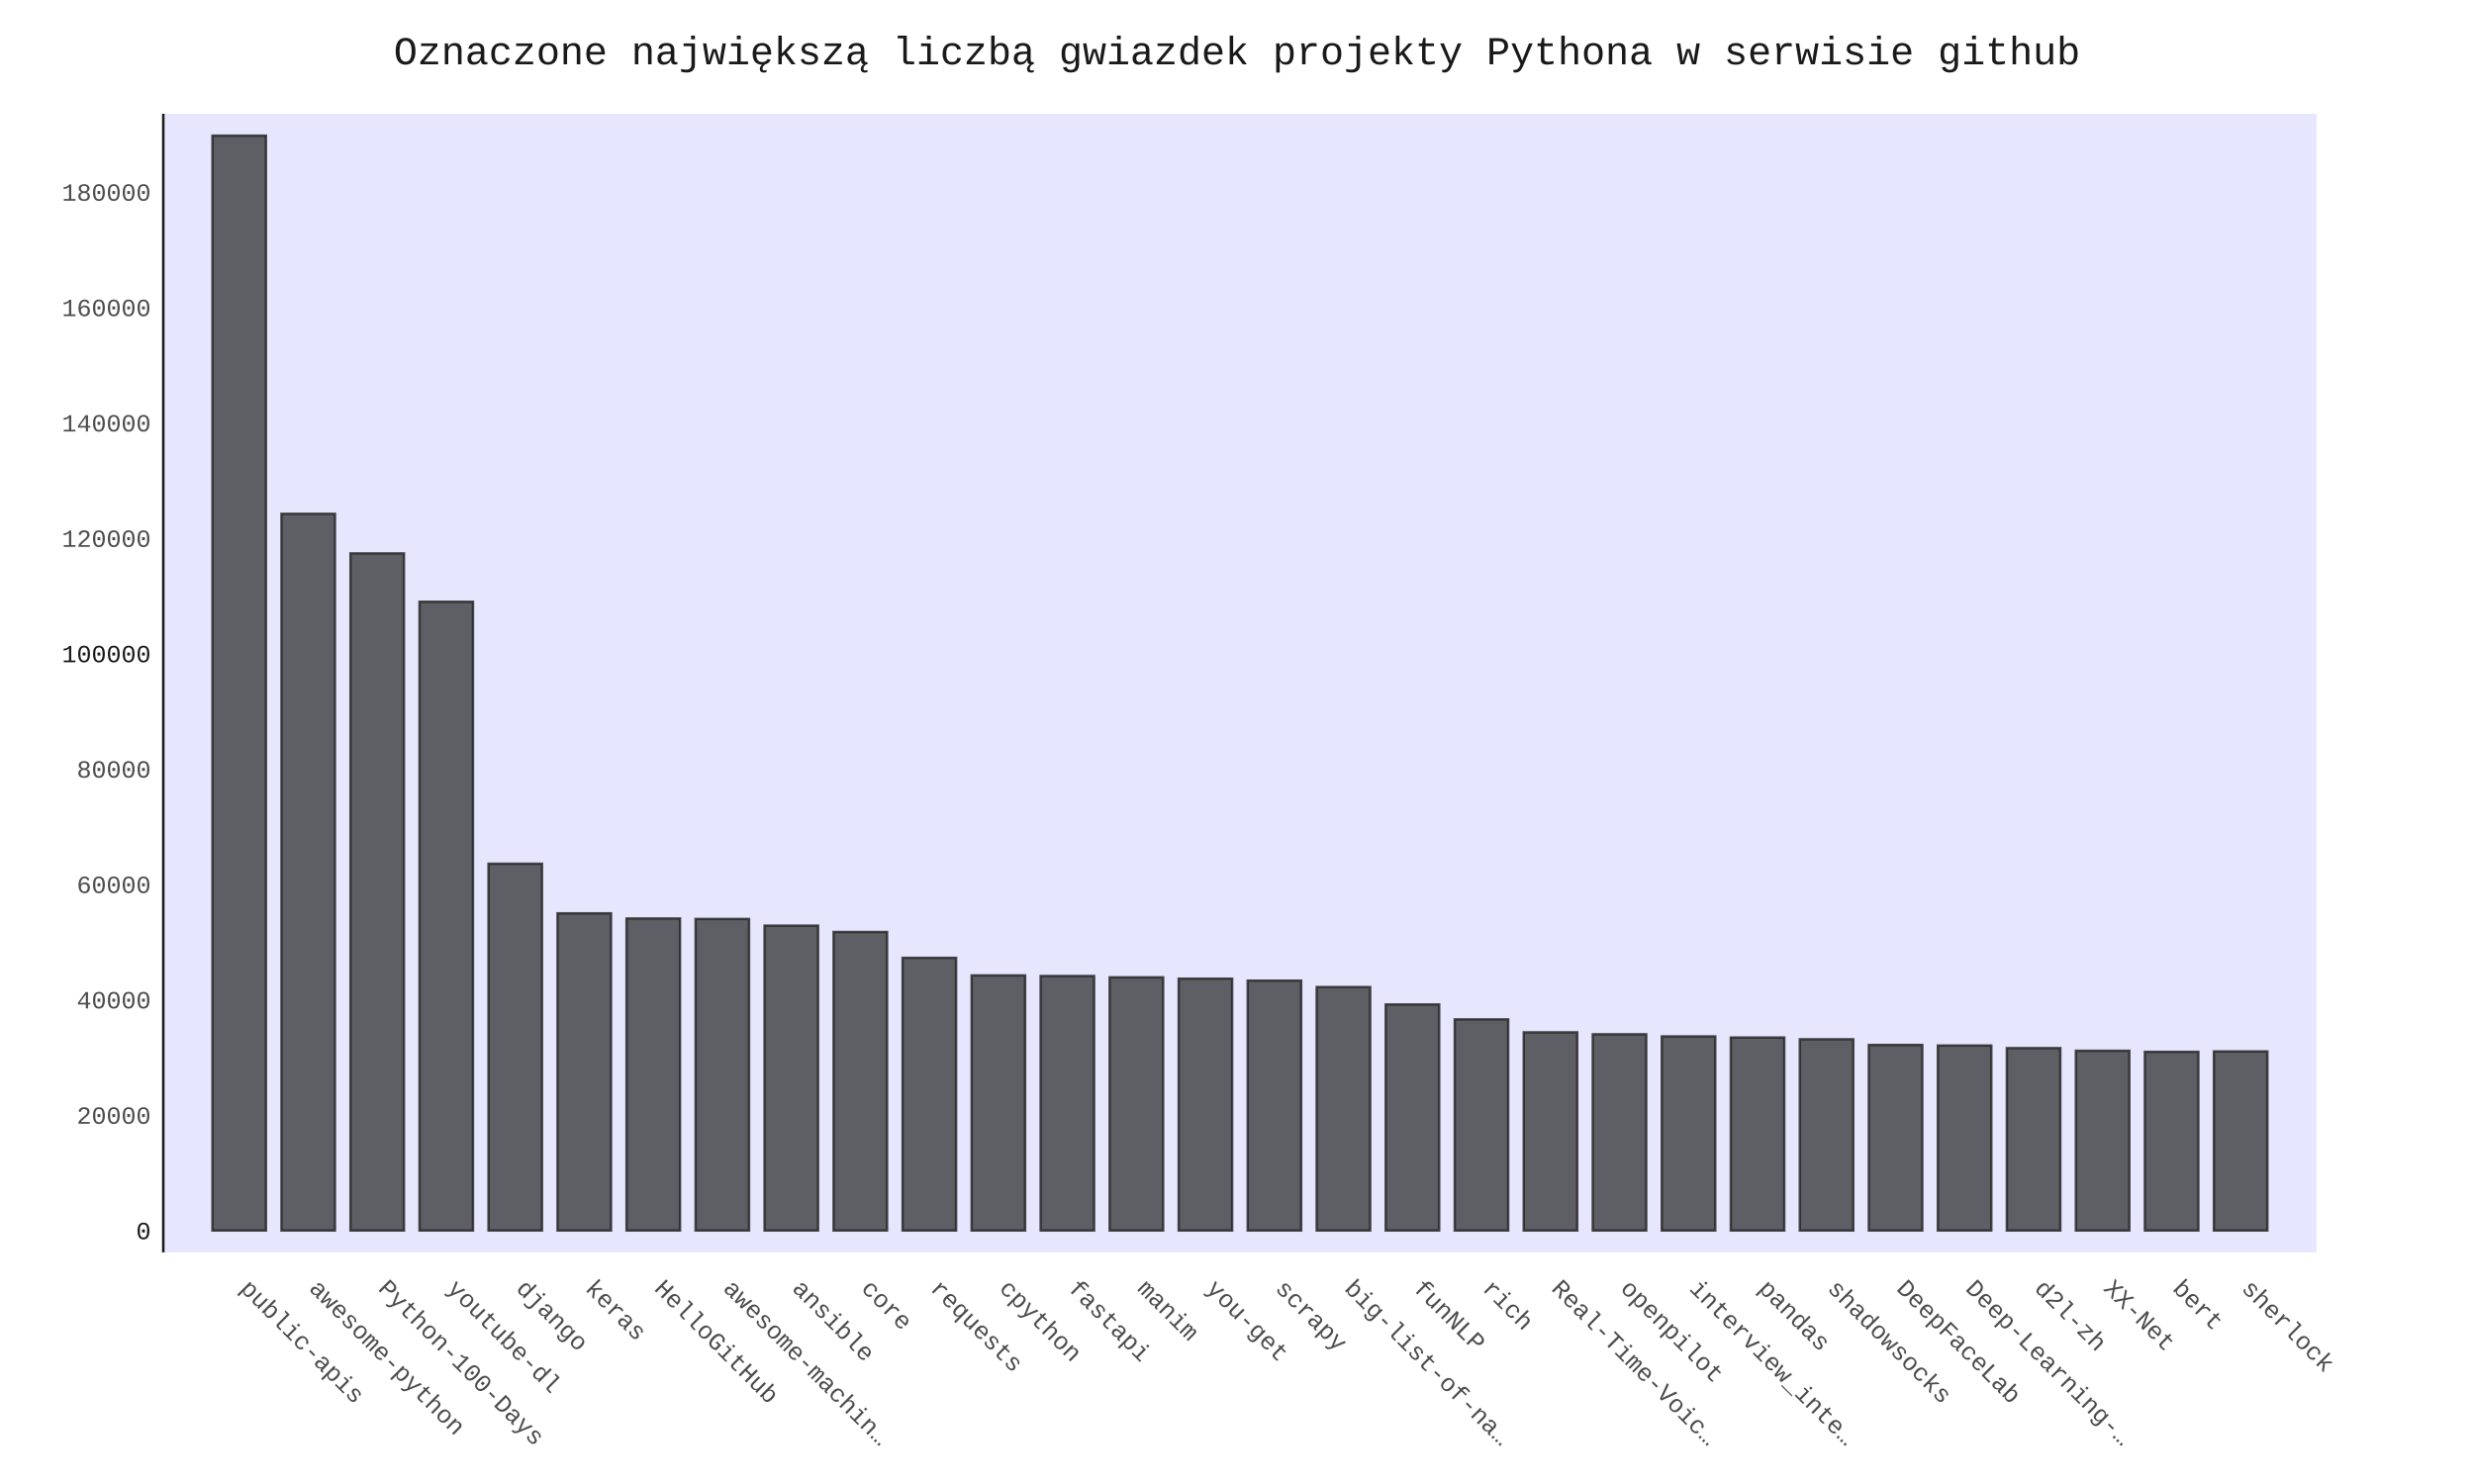
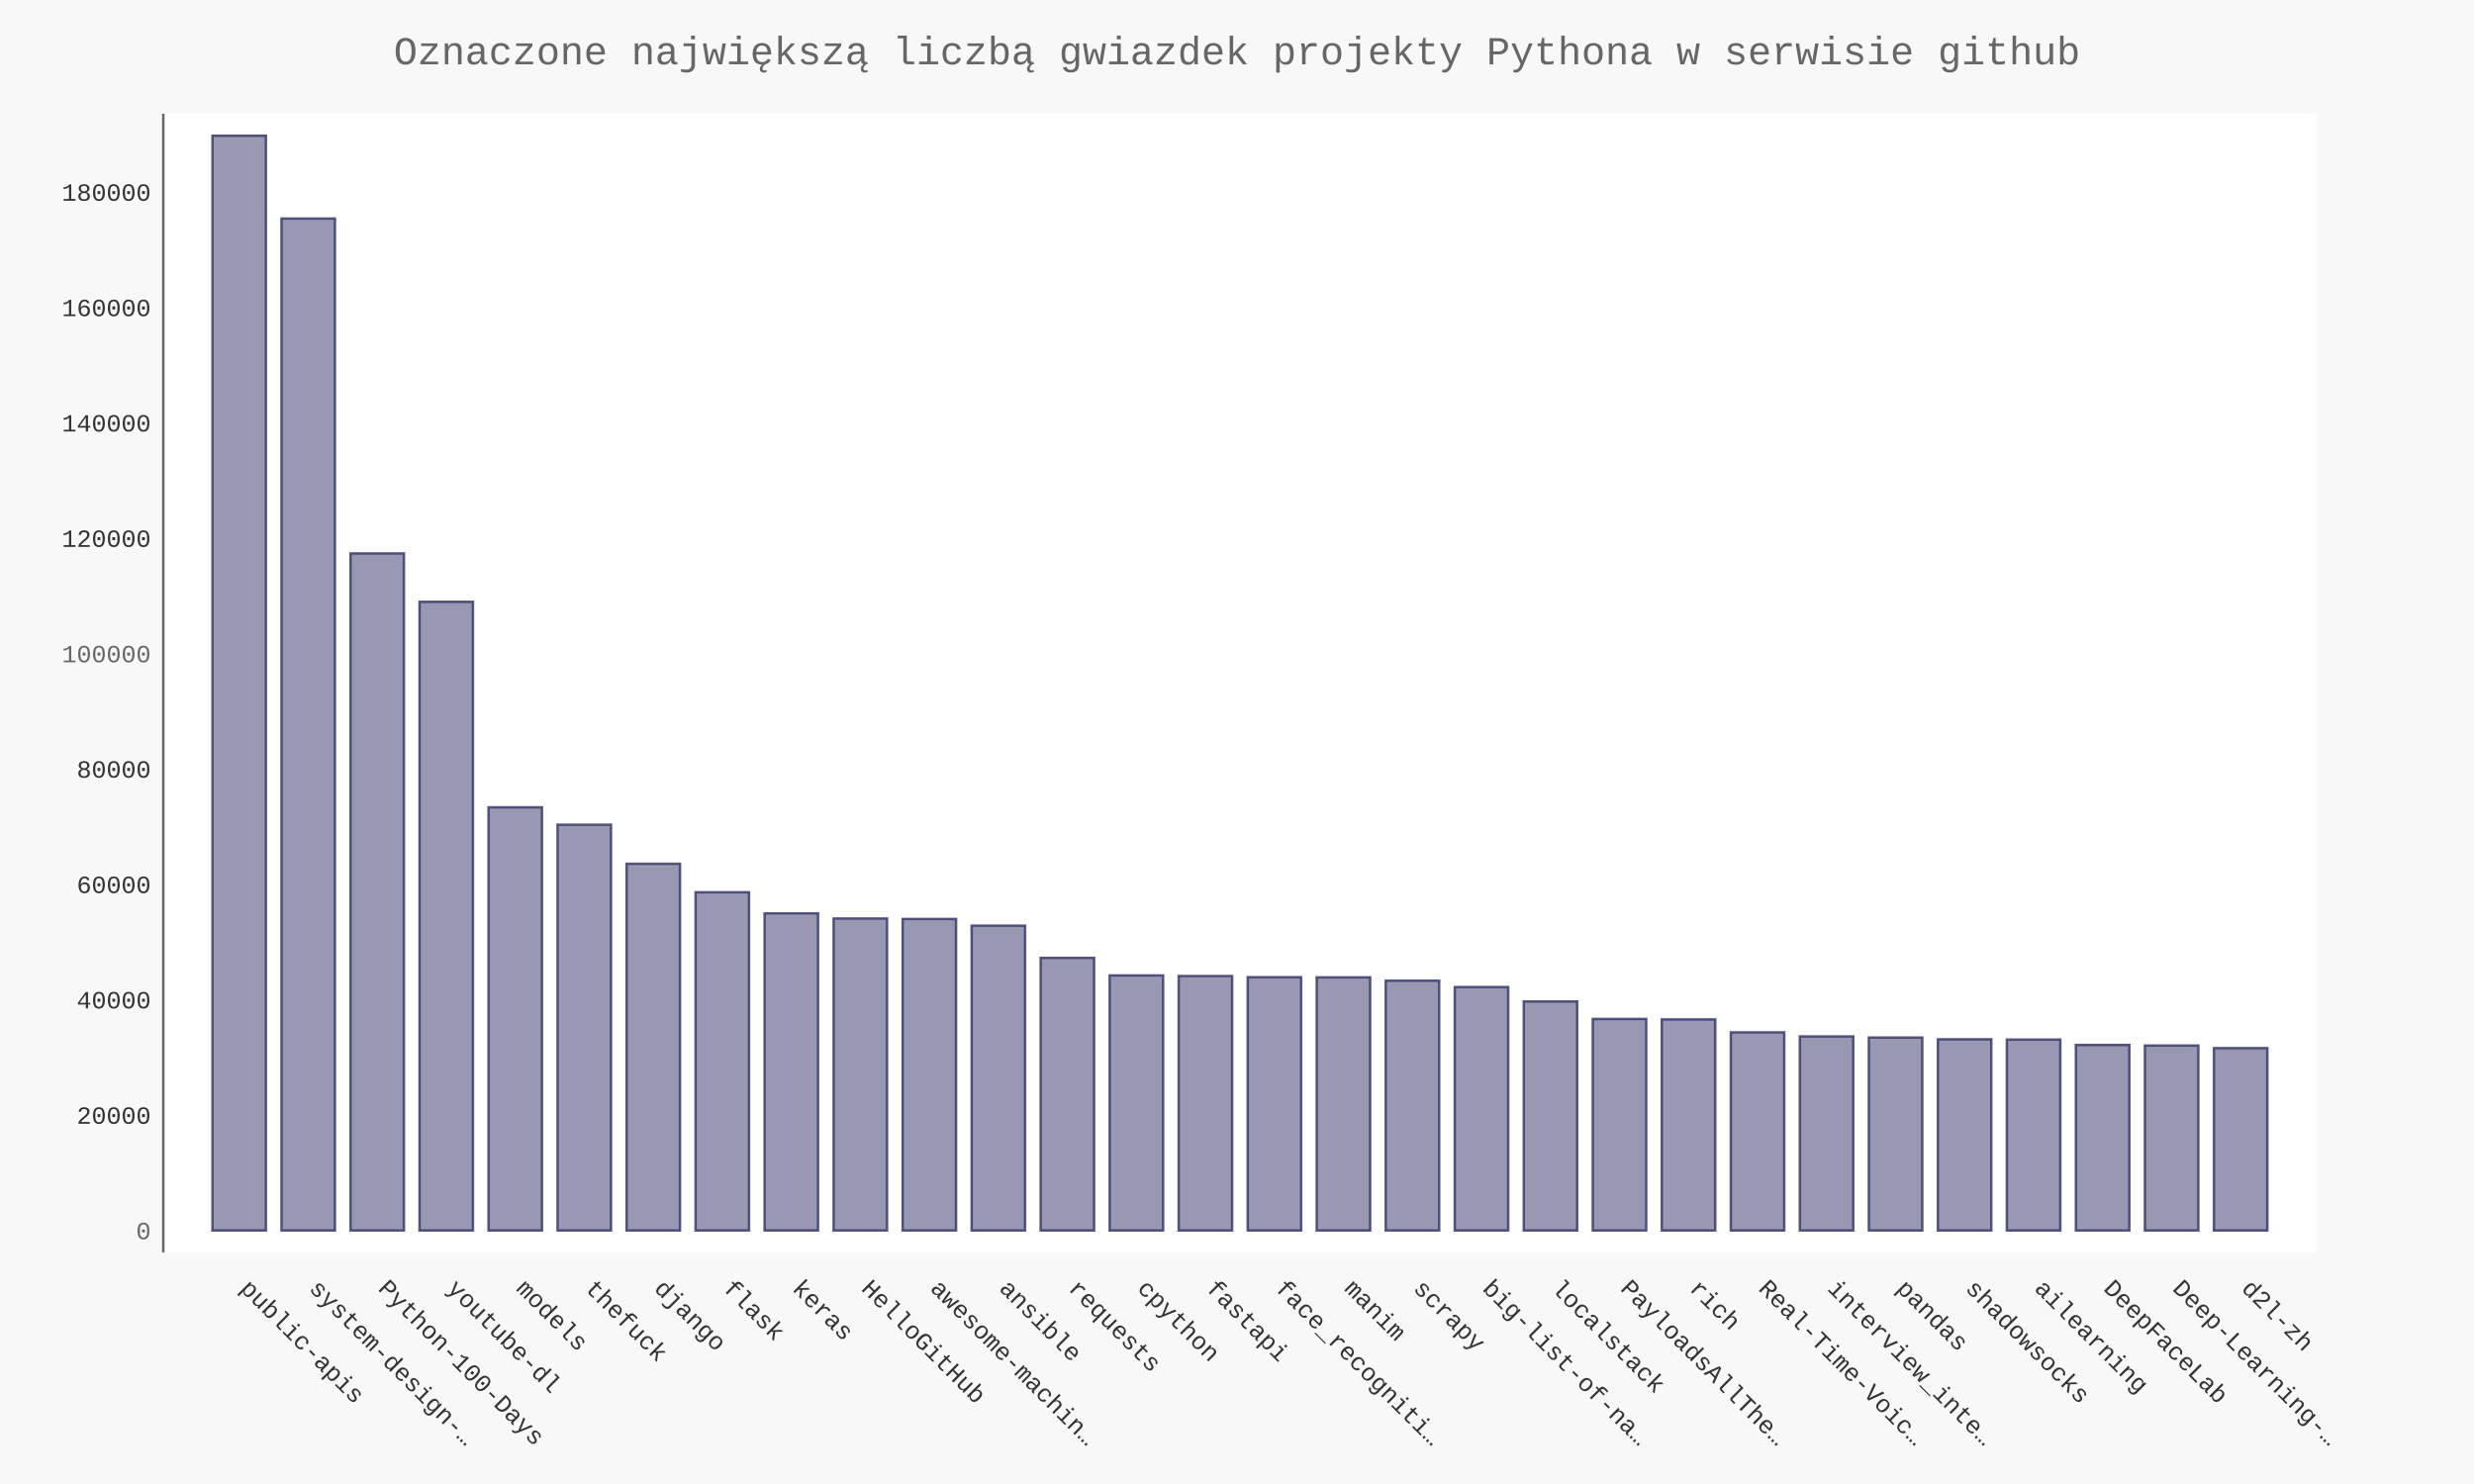
- <svg xmlns="http://www.w3.org/2000/svg" id="chart-8efe9d07-b0a4-4cbf-bf03-267f5f798812" class="pygal-chart" viewBox="0 0 1000 600">
+ <svg xmlns="http://www.w3.org/2000/svg" id="chart-7ed624a0-aed5-4e1b-8a54-624ac6a5d807" class="pygal-chart" viewBox="0 0 1000 600">
  <defs>
-     <style type="text/css">#chart-8efe9d07-b0a4-4cbf-bf03-267f5f798812{-webkit-user-select:none;-webkit-font-smoothing:antialiased;font-family:Consolas,"Liberation Mono",Menlo,Courier,monospace}#chart-8efe9d07-b0a4-4cbf-bf03-267f5f798812 .title{font-family:Consolas,"Liberation Mono",Menlo,Courier,monospace;font-size:16px}#chart-8efe9d07-b0a4-4cbf-bf03-267f5f798812 .legends .legend text{font-family:Consolas,"Liberation Mono",Menlo,Courier,monospace;font-size:14px}#chart-8efe9d07-b0a4-4cbf-bf03-267f5f798812 .axis text{font-family:Consolas,"Liberation Mono",Menlo,Courier,monospace;font-size:10px}#chart-8efe9d07-b0a4-4cbf-bf03-267f5f798812 .axis text.major{font-family:Consolas,"Liberation Mono",Menlo,Courier,monospace;font-size:10px}#chart-8efe9d07-b0a4-4cbf-bf03-267f5f798812 .text-overlay text.value{font-family:Consolas,"Liberation Mono",Menlo,Courier,monospace;font-size:16px}#chart-8efe9d07-b0a4-4cbf-bf03-267f5f798812 .text-overlay text.label{font-family:Consolas,"Liberation Mono",Menlo,Courier,monospace;font-size:10px}#chart-8efe9d07-b0a4-4cbf-bf03-267f5f798812 .tooltip{font-family:Consolas,"Liberation Mono",Menlo,Courier,monospace;font-size:14px}#chart-8efe9d07-b0a4-4cbf-bf03-267f5f798812 text.no_data{font-family:Consolas,"Liberation Mono",Menlo,Courier,monospace;font-size:64px}
- #chart-8efe9d07-b0a4-4cbf-bf03-267f5f798812{background-color:white}#chart-8efe9d07-b0a4-4cbf-bf03-267f5f798812 path,#chart-8efe9d07-b0a4-4cbf-bf03-267f5f798812 line,#chart-8efe9d07-b0a4-4cbf-bf03-267f5f798812 rect,#chart-8efe9d07-b0a4-4cbf-bf03-267f5f798812 circle{-webkit-transition:150ms;-moz-transition:150ms;transition:150ms}#chart-8efe9d07-b0a4-4cbf-bf03-267f5f798812 .graph &gt; .background{fill:white}#chart-8efe9d07-b0a4-4cbf-bf03-267f5f798812 .plot &gt; .background{fill:rgba(0,0,255,0.1)}#chart-8efe9d07-b0a4-4cbf-bf03-267f5f798812 .graph{fill:rgba(0,0,0,0.7)}#chart-8efe9d07-b0a4-4cbf-bf03-267f5f798812 text.no_data{fill:rgba(0,0,0,0.9)}#chart-8efe9d07-b0a4-4cbf-bf03-267f5f798812 .title{fill:rgba(0,0,0,0.9)}#chart-8efe9d07-b0a4-4cbf-bf03-267f5f798812 .legends .legend text{fill:rgba(0,0,0,0.7)}#chart-8efe9d07-b0a4-4cbf-bf03-267f5f798812 .legends .legend:hover text{fill:rgba(0,0,0,0.9)}#chart-8efe9d07-b0a4-4cbf-bf03-267f5f798812 .axis .line{stroke:rgba(0,0,0,0.9)}#chart-8efe9d07-b0a4-4cbf-bf03-267f5f798812 .axis .guide.line{stroke:rgba(0,0,0,0.5)}#chart-8efe9d07-b0a4-4cbf-bf03-267f5f798812 .axis .major.line{stroke:rgba(0,0,0,0.7)}#chart-8efe9d07-b0a4-4cbf-bf03-267f5f798812 .axis text.major{fill:rgba(0,0,0,0.9)}#chart-8efe9d07-b0a4-4cbf-bf03-267f5f798812 .axis.y .guides:hover .guide.line,#chart-8efe9d07-b0a4-4cbf-bf03-267f5f798812 .line-graph .axis.x .guides:hover .guide.line,#chart-8efe9d07-b0a4-4cbf-bf03-267f5f798812 .stackedline-graph .axis.x .guides:hover .guide.line,#chart-8efe9d07-b0a4-4cbf-bf03-267f5f798812 .xy-graph .axis.x .guides:hover .guide.line{stroke:rgba(0,0,0,0.9)}#chart-8efe9d07-b0a4-4cbf-bf03-267f5f798812 .axis .guides:hover text{fill:rgba(0,0,0,0.9)}#chart-8efe9d07-b0a4-4cbf-bf03-267f5f798812 .reactive{fill-opacity:.7;stroke-opacity:.8;stroke-width:1}#chart-8efe9d07-b0a4-4cbf-bf03-267f5f798812 .ci{stroke:rgba(0,0,0,0.7)}#chart-8efe9d07-b0a4-4cbf-bf03-267f5f798812 .reactive.active,#chart-8efe9d07-b0a4-4cbf-bf03-267f5f798812 .active .reactive{fill-opacity:.8;stroke-opacity:.9;stroke-width:4}#chart-8efe9d07-b0a4-4cbf-bf03-267f5f798812 .ci .reactive.active{stroke-width:1.5}#chart-8efe9d07-b0a4-4cbf-bf03-267f5f798812 .series text{fill:rgba(0,0,0,0.9)}#chart-8efe9d07-b0a4-4cbf-bf03-267f5f798812 .tooltip rect{fill:rgba(0,0,255,0.1);stroke:rgba(0,0,0,0.9);-webkit-transition:opacity 150ms;-moz-transition:opacity 150ms;transition:opacity 150ms}#chart-8efe9d07-b0a4-4cbf-bf03-267f5f798812 .tooltip .label{fill:rgba(0,0,0,0.7)}#chart-8efe9d07-b0a4-4cbf-bf03-267f5f798812 .tooltip .label{fill:rgba(0,0,0,0.7)}#chart-8efe9d07-b0a4-4cbf-bf03-267f5f798812 .tooltip .legend{font-size:.8em;fill:rgba(0,0,0,0.5)}#chart-8efe9d07-b0a4-4cbf-bf03-267f5f798812 .tooltip .x_label{font-size:.6em;fill:rgba(0,0,0,0.9)}#chart-8efe9d07-b0a4-4cbf-bf03-267f5f798812 .tooltip .xlink{font-size:.5em;text-decoration:underline}#chart-8efe9d07-b0a4-4cbf-bf03-267f5f798812 .tooltip .value{font-size:1.5em}#chart-8efe9d07-b0a4-4cbf-bf03-267f5f798812 .bound{font-size:.5em}#chart-8efe9d07-b0a4-4cbf-bf03-267f5f798812 .max-value{font-size:.75em;fill:rgba(0,0,0,0.5)}#chart-8efe9d07-b0a4-4cbf-bf03-267f5f798812 .map-element{fill:rgba(0,0,255,0.1);stroke:rgba(0,0,0,0.5) !important}#chart-8efe9d07-b0a4-4cbf-bf03-267f5f798812 .map-element .reactive{fill-opacity:inherit;stroke-opacity:inherit}#chart-8efe9d07-b0a4-4cbf-bf03-267f5f798812 .color-0,#chart-8efe9d07-b0a4-4cbf-bf03-267f5f798812 .color-0 a:visited{stroke:#242424;fill:#242424}#chart-8efe9d07-b0a4-4cbf-bf03-267f5f798812 .text-overlay .color-0 text{fill:white}
- #chart-8efe9d07-b0a4-4cbf-bf03-267f5f798812 text.no_data{text-anchor:middle}#chart-8efe9d07-b0a4-4cbf-bf03-267f5f798812 .guide.line{fill:none}#chart-8efe9d07-b0a4-4cbf-bf03-267f5f798812 .centered{text-anchor:middle}#chart-8efe9d07-b0a4-4cbf-bf03-267f5f798812 .title{text-anchor:middle}#chart-8efe9d07-b0a4-4cbf-bf03-267f5f798812 .legends .legend text{fill-opacity:1}#chart-8efe9d07-b0a4-4cbf-bf03-267f5f798812 .axis.x text{text-anchor:middle}#chart-8efe9d07-b0a4-4cbf-bf03-267f5f798812 .axis.x:not(.web) text[transform]{text-anchor:start}#chart-8efe9d07-b0a4-4cbf-bf03-267f5f798812 .axis.x:not(.web) text[transform].backwards{text-anchor:end}#chart-8efe9d07-b0a4-4cbf-bf03-267f5f798812 .axis.y text{text-anchor:end}#chart-8efe9d07-b0a4-4cbf-bf03-267f5f798812 .axis.y text[transform].backwards{text-anchor:start}#chart-8efe9d07-b0a4-4cbf-bf03-267f5f798812 .axis.y2 text{text-anchor:start}#chart-8efe9d07-b0a4-4cbf-bf03-267f5f798812 .axis.y2 text[transform].backwards{text-anchor:end}#chart-8efe9d07-b0a4-4cbf-bf03-267f5f798812 .axis .guide.line{stroke-dasharray:4,4;stroke:black}#chart-8efe9d07-b0a4-4cbf-bf03-267f5f798812 .axis .major.guide.line{stroke-dasharray:6,6;stroke:black}#chart-8efe9d07-b0a4-4cbf-bf03-267f5f798812 .horizontal .axis.y .guide.line,#chart-8efe9d07-b0a4-4cbf-bf03-267f5f798812 .horizontal .axis.y2 .guide.line,#chart-8efe9d07-b0a4-4cbf-bf03-267f5f798812 .vertical .axis.x .guide.line{opacity:0}#chart-8efe9d07-b0a4-4cbf-bf03-267f5f798812 .horizontal .axis.always_show .guide.line,#chart-8efe9d07-b0a4-4cbf-bf03-267f5f798812 .vertical .axis.always_show .guide.line{opacity:1 !important}#chart-8efe9d07-b0a4-4cbf-bf03-267f5f798812 .axis.y .guides:hover .guide.line,#chart-8efe9d07-b0a4-4cbf-bf03-267f5f798812 .axis.y2 .guides:hover .guide.line,#chart-8efe9d07-b0a4-4cbf-bf03-267f5f798812 .axis.x .guides:hover .guide.line{opacity:1}#chart-8efe9d07-b0a4-4cbf-bf03-267f5f798812 .axis .guides:hover text{opacity:1}#chart-8efe9d07-b0a4-4cbf-bf03-267f5f798812 .nofill{fill:none}#chart-8efe9d07-b0a4-4cbf-bf03-267f5f798812 .subtle-fill{fill-opacity:.2}#chart-8efe9d07-b0a4-4cbf-bf03-267f5f798812 .dot{stroke-width:1px;fill-opacity:1;stroke-opacity:1}#chart-8efe9d07-b0a4-4cbf-bf03-267f5f798812 .dot.active{stroke-width:5px}#chart-8efe9d07-b0a4-4cbf-bf03-267f5f798812 .dot.negative{fill:transparent}#chart-8efe9d07-b0a4-4cbf-bf03-267f5f798812 text,#chart-8efe9d07-b0a4-4cbf-bf03-267f5f798812 tspan{stroke:none !important}#chart-8efe9d07-b0a4-4cbf-bf03-267f5f798812 .series text.active{opacity:1}#chart-8efe9d07-b0a4-4cbf-bf03-267f5f798812 .tooltip rect{fill-opacity:.95;stroke-width:.5}#chart-8efe9d07-b0a4-4cbf-bf03-267f5f798812 .tooltip text{fill-opacity:1}#chart-8efe9d07-b0a4-4cbf-bf03-267f5f798812 .showable{visibility:hidden}#chart-8efe9d07-b0a4-4cbf-bf03-267f5f798812 .showable.shown{visibility:visible}#chart-8efe9d07-b0a4-4cbf-bf03-267f5f798812 .gauge-background{fill:rgba(229,229,229,1);stroke:none}#chart-8efe9d07-b0a4-4cbf-bf03-267f5f798812 .bg-lines{stroke:white;stroke-width:2px}</style>
+     <style type="text/css">#chart-7ed624a0-aed5-4e1b-8a54-624ac6a5d807{-webkit-user-select:none;-webkit-font-smoothing:antialiased;font-family:Consolas,"Liberation Mono",Menlo,Courier,monospace}#chart-7ed624a0-aed5-4e1b-8a54-624ac6a5d807 .title{font-family:Consolas,"Liberation Mono",Menlo,Courier,monospace;font-size:16px}#chart-7ed624a0-aed5-4e1b-8a54-624ac6a5d807 .legends .legend text{font-family:Consolas,"Liberation Mono",Menlo,Courier,monospace;font-size:14px}#chart-7ed624a0-aed5-4e1b-8a54-624ac6a5d807 .axis text{font-family:Consolas,"Liberation Mono",Menlo,Courier,monospace;font-size:10px}#chart-7ed624a0-aed5-4e1b-8a54-624ac6a5d807 .axis text.major{font-family:Consolas,"Liberation Mono",Menlo,Courier,monospace;font-size:10px}#chart-7ed624a0-aed5-4e1b-8a54-624ac6a5d807 .text-overlay text.value{font-family:Consolas,"Liberation Mono",Menlo,Courier,monospace;font-size:16px}#chart-7ed624a0-aed5-4e1b-8a54-624ac6a5d807 .text-overlay text.label{font-family:Consolas,"Liberation Mono",Menlo,Courier,monospace;font-size:10px}#chart-7ed624a0-aed5-4e1b-8a54-624ac6a5d807 .tooltip{font-family:Consolas,"Liberation Mono",Menlo,Courier,monospace;font-size:14px}#chart-7ed624a0-aed5-4e1b-8a54-624ac6a5d807 text.no_data{font-family:Consolas,"Liberation Mono",Menlo,Courier,monospace;font-size:64px}
+ #chart-7ed624a0-aed5-4e1b-8a54-624ac6a5d807{background-color:#f8f8f8}#chart-7ed624a0-aed5-4e1b-8a54-624ac6a5d807 path,#chart-7ed624a0-aed5-4e1b-8a54-624ac6a5d807 line,#chart-7ed624a0-aed5-4e1b-8a54-624ac6a5d807 rect,#chart-7ed624a0-aed5-4e1b-8a54-624ac6a5d807 circle{-webkit-transition:250ms ease-in;-moz-transition:250ms ease-in;transition:250ms ease-in}#chart-7ed624a0-aed5-4e1b-8a54-624ac6a5d807 .graph &gt; .background{fill:#f8f8f8}#chart-7ed624a0-aed5-4e1b-8a54-624ac6a5d807 .plot &gt; .background{fill:#ffffff}#chart-7ed624a0-aed5-4e1b-8a54-624ac6a5d807 .graph{fill:#333}#chart-7ed624a0-aed5-4e1b-8a54-624ac6a5d807 text.no_data{fill:#666}#chart-7ed624a0-aed5-4e1b-8a54-624ac6a5d807 .title{fill:#666}#chart-7ed624a0-aed5-4e1b-8a54-624ac6a5d807 .legends .legend text{fill:#333}#chart-7ed624a0-aed5-4e1b-8a54-624ac6a5d807 .legends .legend:hover text{fill:#666}#chart-7ed624a0-aed5-4e1b-8a54-624ac6a5d807 .axis .line{stroke:#666}#chart-7ed624a0-aed5-4e1b-8a54-624ac6a5d807 .axis .guide.line{stroke:rgba(0,0,0,0.5)}#chart-7ed624a0-aed5-4e1b-8a54-624ac6a5d807 .axis .major.line{stroke:#333}#chart-7ed624a0-aed5-4e1b-8a54-624ac6a5d807 .axis text.major{fill:#666}#chart-7ed624a0-aed5-4e1b-8a54-624ac6a5d807 .axis.y .guides:hover .guide.line,#chart-7ed624a0-aed5-4e1b-8a54-624ac6a5d807 .line-graph .axis.x .guides:hover .guide.line,#chart-7ed624a0-aed5-4e1b-8a54-624ac6a5d807 .stackedline-graph .axis.x .guides:hover .guide.line,#chart-7ed624a0-aed5-4e1b-8a54-624ac6a5d807 .xy-graph .axis.x .guides:hover .guide.line{stroke:#666}#chart-7ed624a0-aed5-4e1b-8a54-624ac6a5d807 .axis .guides:hover text{fill:#666}#chart-7ed624a0-aed5-4e1b-8a54-624ac6a5d807 .reactive{fill-opacity:.5;stroke-opacity:.8;stroke-width:1}#chart-7ed624a0-aed5-4e1b-8a54-624ac6a5d807 .ci{stroke:#333}#chart-7ed624a0-aed5-4e1b-8a54-624ac6a5d807 .reactive.active,#chart-7ed624a0-aed5-4e1b-8a54-624ac6a5d807 .active .reactive{fill-opacity:.9;stroke-opacity:.9;stroke-width:4}#chart-7ed624a0-aed5-4e1b-8a54-624ac6a5d807 .ci .reactive.active{stroke-width:1.5}#chart-7ed624a0-aed5-4e1b-8a54-624ac6a5d807 .series text{fill:#666}#chart-7ed624a0-aed5-4e1b-8a54-624ac6a5d807 .tooltip rect{fill:#ffffff;stroke:#666;-webkit-transition:opacity 250ms ease-in;-moz-transition:opacity 250ms ease-in;transition:opacity 250ms ease-in}#chart-7ed624a0-aed5-4e1b-8a54-624ac6a5d807 .tooltip .label{fill:#333}#chart-7ed624a0-aed5-4e1b-8a54-624ac6a5d807 .tooltip .label{fill:#333}#chart-7ed624a0-aed5-4e1b-8a54-624ac6a5d807 .tooltip .legend{font-size:.8em;fill:rgba(0,0,0,0.5)}#chart-7ed624a0-aed5-4e1b-8a54-624ac6a5d807 .tooltip .x_label{font-size:.6em;fill:#666}#chart-7ed624a0-aed5-4e1b-8a54-624ac6a5d807 .tooltip .xlink{font-size:.5em;text-decoration:underline}#chart-7ed624a0-aed5-4e1b-8a54-624ac6a5d807 .tooltip .value{font-size:1.5em}#chart-7ed624a0-aed5-4e1b-8a54-624ac6a5d807 .bound{font-size:.5em}#chart-7ed624a0-aed5-4e1b-8a54-624ac6a5d807 .max-value{font-size:.75em;fill:rgba(0,0,0,0.5)}#chart-7ed624a0-aed5-4e1b-8a54-624ac6a5d807 .map-element{fill:#ffffff;stroke:rgba(0,0,0,0.5) !important}#chart-7ed624a0-aed5-4e1b-8a54-624ac6a5d807 .map-element .reactive{fill-opacity:inherit;stroke-opacity:inherit}#chart-7ed624a0-aed5-4e1b-8a54-624ac6a5d807 .color-0,#chart-7ed624a0-aed5-4e1b-8a54-624ac6a5d807 .color-0 a:visited{stroke:#333366;fill:#333366}#chart-7ed624a0-aed5-4e1b-8a54-624ac6a5d807 .text-overlay .color-0 text{fill:black}
+ #chart-7ed624a0-aed5-4e1b-8a54-624ac6a5d807 text.no_data{text-anchor:middle}#chart-7ed624a0-aed5-4e1b-8a54-624ac6a5d807 .guide.line{fill:none}#chart-7ed624a0-aed5-4e1b-8a54-624ac6a5d807 .centered{text-anchor:middle}#chart-7ed624a0-aed5-4e1b-8a54-624ac6a5d807 .title{text-anchor:middle}#chart-7ed624a0-aed5-4e1b-8a54-624ac6a5d807 .legends .legend text{fill-opacity:1}#chart-7ed624a0-aed5-4e1b-8a54-624ac6a5d807 .axis.x text{text-anchor:middle}#chart-7ed624a0-aed5-4e1b-8a54-624ac6a5d807 .axis.x:not(.web) text[transform]{text-anchor:start}#chart-7ed624a0-aed5-4e1b-8a54-624ac6a5d807 .axis.x:not(.web) text[transform].backwards{text-anchor:end}#chart-7ed624a0-aed5-4e1b-8a54-624ac6a5d807 .axis.y text{text-anchor:end}#chart-7ed624a0-aed5-4e1b-8a54-624ac6a5d807 .axis.y text[transform].backwards{text-anchor:start}#chart-7ed624a0-aed5-4e1b-8a54-624ac6a5d807 .axis.y2 text{text-anchor:start}#chart-7ed624a0-aed5-4e1b-8a54-624ac6a5d807 .axis.y2 text[transform].backwards{text-anchor:end}#chart-7ed624a0-aed5-4e1b-8a54-624ac6a5d807 .axis .guide.line{stroke-dasharray:4,4;stroke:black}#chart-7ed624a0-aed5-4e1b-8a54-624ac6a5d807 .axis .major.guide.line{stroke-dasharray:6,6;stroke:black}#chart-7ed624a0-aed5-4e1b-8a54-624ac6a5d807 .horizontal .axis.y .guide.line,#chart-7ed624a0-aed5-4e1b-8a54-624ac6a5d807 .horizontal .axis.y2 .guide.line,#chart-7ed624a0-aed5-4e1b-8a54-624ac6a5d807 .vertical .axis.x .guide.line{opacity:0}#chart-7ed624a0-aed5-4e1b-8a54-624ac6a5d807 .horizontal .axis.always_show .guide.line,#chart-7ed624a0-aed5-4e1b-8a54-624ac6a5d807 .vertical .axis.always_show .guide.line{opacity:1 !important}#chart-7ed624a0-aed5-4e1b-8a54-624ac6a5d807 .axis.y .guides:hover .guide.line,#chart-7ed624a0-aed5-4e1b-8a54-624ac6a5d807 .axis.y2 .guides:hover .guide.line,#chart-7ed624a0-aed5-4e1b-8a54-624ac6a5d807 .axis.x .guides:hover .guide.line{opacity:1}#chart-7ed624a0-aed5-4e1b-8a54-624ac6a5d807 .axis .guides:hover text{opacity:1}#chart-7ed624a0-aed5-4e1b-8a54-624ac6a5d807 .nofill{fill:none}#chart-7ed624a0-aed5-4e1b-8a54-624ac6a5d807 .subtle-fill{fill-opacity:.2}#chart-7ed624a0-aed5-4e1b-8a54-624ac6a5d807 .dot{stroke-width:1px;fill-opacity:1;stroke-opacity:1}#chart-7ed624a0-aed5-4e1b-8a54-624ac6a5d807 .dot.active{stroke-width:5px}#chart-7ed624a0-aed5-4e1b-8a54-624ac6a5d807 .dot.negative{fill:transparent}#chart-7ed624a0-aed5-4e1b-8a54-624ac6a5d807 text,#chart-7ed624a0-aed5-4e1b-8a54-624ac6a5d807 tspan{stroke:none !important}#chart-7ed624a0-aed5-4e1b-8a54-624ac6a5d807 .series text.active{opacity:1}#chart-7ed624a0-aed5-4e1b-8a54-624ac6a5d807 .tooltip rect{fill-opacity:.95;stroke-width:.5}#chart-7ed624a0-aed5-4e1b-8a54-624ac6a5d807 .tooltip text{fill-opacity:1}#chart-7ed624a0-aed5-4e1b-8a54-624ac6a5d807 .showable{visibility:hidden}#chart-7ed624a0-aed5-4e1b-8a54-624ac6a5d807 .showable.shown{visibility:visible}#chart-7ed624a0-aed5-4e1b-8a54-624ac6a5d807 .gauge-background{fill:rgba(229,229,229,1);stroke:none}#chart-7ed624a0-aed5-4e1b-8a54-624ac6a5d807 .bg-lines{stroke:#f8f8f8;stroke-width:2px}</style>
  </defs>
  <g class="graph bar-graph vertical">
    <rect x="0" y="0" width="1000" height="600" class="background" />
    <g transform="translate(66, 46)" class="plot">
      <rect x="0" y="0" width="870.36" height="460.36" class="background" />
      <g class="axis y">
        <g class="guides">
          <text x="-5" y="455.007" class="major">0</text>
        </g>
        <g class="guides">
-           <text x="-5" y="408.357" class="">20000</text>
-         </g>
-         <g class="guides">
-           <text x="-5" y="361.706" class="">40000</text>
-         </g>
-         <g class="guides">
-           <text x="-5" y="315.056" class="">60000</text>
-         </g>
-         <g class="guides">
-           <text x="-5" y="268.406" class="">80000</text>
-         </g>
-         <g class="guides">
-           <text x="-5" y="221.755" class="major">100000</text>
-         </g>
-         <g class="guides">
-           <text x="-5" y="175.105" class="">120000</text>
-         </g>
-         <g class="guides">
-           <text x="-5" y="128.454" class="">140000</text>
-         </g>
-         <g class="guides">
-           <text x="-5" y="81.804" class="">160000</text>
-         </g>
-         <g class="guides">
-           <text x="-5" y="35.153" class="">180000</text>
+           <text x="-5" y="408.358" class="">20000</text>
+         </g>
+         <g class="guides">
+           <text x="-5" y="361.709" class="">40000</text>
+         </g>
+         <g class="guides">
+           <text x="-5" y="315.06" class="">60000</text>
+         </g>
+         <g class="guides">
+           <text x="-5" y="268.411" class="">80000</text>
+         </g>
+         <g class="guides">
+           <text x="-5" y="221.761" class="major">100000</text>
+         </g>
+         <g class="guides">
+           <text x="-5" y="175.112" class="">120000</text>
+         </g>
+         <g class="guides">
+           <text x="-5" y="128.463" class="">140000</text>
+         </g>
+         <g class="guides">
+           <text x="-5" y="81.814" class="">160000</text>
+         </g>
+         <g class="guides">
+           <text x="-5" y="35.165" class="">180000</text>
        </g>
      </g>
      <g class="axis x">
        <path d="M0 0 v460.36" class="line" />
        <g class="guides">
          <path d="M30.686 0 v460.36" class="guide line" />
          <text x="30.686" y="475.36" class="" transform="rotate(45 30.68578 475.3604)">public-apis</text>
        </g>
        <g class="guides">
          <path d="M58.582 0 v460.36" class="guide line" />
-           <text x="58.582" y="475.36" class="" transform="rotate(45 58.58195 475.3604)">awesome-python</text>
+           <text x="58.582" y="475.36" class="" transform="rotate(45 58.58195 475.3604)">system-design-…</text>
        </g>
        <g class="guides">
          <path d="M86.478 0 v460.36" class="guide line" />
          <text x="86.478" y="475.36" class="" transform="rotate(45 86.47812 475.3604)">Python-100-Days</text>
        </g>
        <g class="guides">
          <path d="M114.374 0 v460.36" class="guide line" />
          <text x="114.374" y="475.36" class="" transform="rotate(45 114.3743 475.3604)">youtube-dl</text>
        </g>
        <g class="guides">
          <path d="M142.27 0 v460.36" class="guide line" />
-           <text x="142.27" y="475.36" class="" transform="rotate(45 142.2704 475.3604)">django</text>
+           <text x="142.27" y="475.36" class="" transform="rotate(45 142.2704 475.3604)">models</text>
        </g>
        <g class="guides">
          <path d="M170.167 0 v460.36" class="guide line" />
-           <text x="170.167" y="475.36" class="" transform="rotate(45 170.1666 475.3604)">keras</text>
+           <text x="170.167" y="475.36" class="" transform="rotate(45 170.1666 475.3604)">thefuck</text>
        </g>
        <g class="guides">
          <path d="M198.063 0 v460.36" class="guide line" />
-           <text x="198.063" y="475.36" class="" transform="rotate(45 198.0628 475.3604)">HelloGitHub</text>
+           <text x="198.063" y="475.36" class="" transform="rotate(45 198.0628 475.3604)">django</text>
        </g>
        <g class="guides">
          <path d="M225.959 0 v460.36" class="guide line" />
-           <text x="225.959" y="475.36" class="" transform="rotate(45 225.9589 475.3604)">awesome-machin…</text>
+           <text x="225.959" y="475.36" class="" transform="rotate(45 225.9589 475.3604)">flask</text>
        </g>
        <g class="guides">
          <path d="M253.855 0 v460.36" class="guide line" />
-           <text x="253.855" y="475.36" class="" transform="rotate(45 253.8551 475.3604)">ansible</text>
+           <text x="253.855" y="475.36" class="" transform="rotate(45 253.8551 475.3604)">keras</text>
        </g>
        <g class="guides">
          <path d="M281.751 0 v460.36" class="guide line" />
-           <text x="281.751" y="475.36" class="" transform="rotate(45 281.7513 475.3604)">core</text>
+           <text x="281.751" y="475.36" class="" transform="rotate(45 281.7513 475.3604)">HelloGitHub</text>
        </g>
        <g class="guides">
          <path d="M309.647 0 v460.36" class="guide line" />
-           <text x="309.647" y="475.36" class="" transform="rotate(45 309.6474 475.3604)">requests</text>
+           <text x="309.647" y="475.36" class="" transform="rotate(45 309.6474 475.3604)">awesome-machin…</text>
        </g>
        <g class="guides">
          <path d="M337.544 0 v460.36" class="guide line" />
-           <text x="337.544" y="475.36" class="" transform="rotate(45 337.5436 475.3604)">cpython</text>
+           <text x="337.544" y="475.36" class="" transform="rotate(45 337.5436 475.3604)">ansible</text>
        </g>
        <g class="guides">
          <path d="M365.44 0 v460.36" class="guide line" />
-           <text x="365.44" y="475.36" class="" transform="rotate(45 365.4398 475.3604)">fastapi</text>
+           <text x="365.44" y="475.36" class="" transform="rotate(45 365.4398 475.3604)">requests</text>
        </g>
        <g class="guides">
          <path d="M393.336 0 v460.36" class="guide line" />
-           <text x="393.336" y="475.36" class="" transform="rotate(45 393.3359 475.3604)">manim</text>
+           <text x="393.336" y="475.36" class="" transform="rotate(45 393.3359 475.3604)">cpython</text>
        </g>
        <g class="guides">
          <path d="M421.232 0 v460.36" class="guide line" />
-           <text x="421.232" y="475.36" class="" transform="rotate(45 421.2321 475.3604)">you-get</text>
+           <text x="421.232" y="475.36" class="" transform="rotate(45 421.2321 475.3604)">fastapi</text>
        </g>
        <g class="guides">
          <path d="M449.128 0 v460.36" class="guide line" />
-           <text x="449.128" y="475.36" class="" transform="rotate(45 449.1283 475.3604)">scrapy</text>
+           <text x="449.128" y="475.36" class="" transform="rotate(45 449.1283 475.3604)">face_recogniti…</text>
        </g>
        <g class="guides">
          <path d="M477.024 0 v460.36" class="guide line" />
-           <text x="477.024" y="475.36" class="" transform="rotate(45 477.0244 475.3604)">big-list-of-na…</text>
+           <text x="477.024" y="475.36" class="" transform="rotate(45 477.0244 475.3604)">manim</text>
        </g>
        <g class="guides">
          <path d="M504.921 0 v460.36" class="guide line" />
-           <text x="504.921" y="475.36" class="" transform="rotate(45 504.9206 475.3604)">funNLP</text>
+           <text x="504.921" y="475.36" class="" transform="rotate(45 504.9206 475.3604)">scrapy</text>
        </g>
        <g class="guides">
          <path d="M532.817 0 v460.36" class="guide line" />
-           <text x="532.817" y="475.36" class="" transform="rotate(45 532.8168 475.3604)">rich</text>
+           <text x="532.817" y="475.36" class="" transform="rotate(45 532.8168 475.3604)">big-list-of-na…</text>
        </g>
        <g class="guides">
          <path d="M560.713 0 v460.36" class="guide line" />
-           <text x="560.713" y="475.36" class="" transform="rotate(45 560.7129 475.3604)">Real-Time-Voic…</text>
+           <text x="560.713" y="475.36" class="" transform="rotate(45 560.7129 475.3604)">localstack</text>
        </g>
        <g class="guides">
          <path d="M588.609 0 v460.36" class="guide line" />
-           <text x="588.609" y="475.36" class="" transform="rotate(45 588.6091 475.3604)">openpilot</text>
+           <text x="588.609" y="475.36" class="" transform="rotate(45 588.6091 475.3604)">PayloadsAllThe…</text>
        </g>
        <g class="guides">
          <path d="M616.505 0 v460.36" class="guide line" />
-           <text x="616.505" y="475.36" class="" transform="rotate(45 616.5053 475.3604)">interview_inte…</text>
+           <text x="616.505" y="475.36" class="" transform="rotate(45 616.5053 475.3604)">rich</text>
        </g>
        <g class="guides">
          <path d="M644.401 0 v460.36" class="guide line" />
-           <text x="644.401" y="475.36" class="" transform="rotate(45 644.4014 475.3604)">pandas</text>
+           <text x="644.401" y="475.36" class="" transform="rotate(45 644.4014 475.3604)">Real-Time-Voic…</text>
        </g>
        <g class="guides">
          <path d="M672.298 0 v460.36" class="guide line" />
-           <text x="672.298" y="475.36" class="" transform="rotate(45 672.2976 475.3604)">shadowsocks</text>
+           <text x="672.298" y="475.36" class="" transform="rotate(45 672.2976 475.3604)">interview_inte…</text>
        </g>
        <g class="guides">
          <path d="M700.194 0 v460.36" class="guide line" />
-           <text x="700.194" y="475.36" class="" transform="rotate(45 700.1938 475.3604)">DeepFaceLab</text>
+           <text x="700.194" y="475.36" class="" transform="rotate(45 700.1938 475.3604)">pandas</text>
        </g>
        <g class="guides">
          <path d="M728.09 0 v460.36" class="guide line" />
-           <text x="728.09" y="475.36" class="" transform="rotate(45 728.0899 475.3604)">Deep-Learning-…</text>
+           <text x="728.09" y="475.36" class="" transform="rotate(45 728.0899 475.3604)">shadowsocks</text>
        </g>
        <g class="guides">
          <path d="M755.986 0 v460.36" class="guide line" />
-           <text x="755.986" y="475.36" class="" transform="rotate(45 755.9861 475.3604)">d2l-zh</text>
+           <text x="755.986" y="475.36" class="" transform="rotate(45 755.9861 475.3604)">ailearning</text>
        </g>
        <g class="guides">
          <path d="M783.882 0 v460.36" class="guide line" />
-           <text x="783.882" y="475.36" class="" transform="rotate(45 783.8823 475.3604)">XX-Net</text>
+           <text x="783.882" y="475.36" class="" transform="rotate(45 783.8823 475.3604)">DeepFaceLab</text>
        </g>
        <g class="guides">
          <path d="M811.778 0 v460.36" class="guide line" />
-           <text x="811.778" y="475.36" class="" transform="rotate(45 811.7784 475.3604)">bert</text>
+           <text x="811.778" y="475.36" class="" transform="rotate(45 811.7784 475.3604)">Deep-Learning-…</text>
        </g>
        <g class="guides">
          <path d="M839.675 0 v460.36" class="guide line" />
-           <text x="839.675" y="475.36" class="" transform="rotate(45 839.6746 475.3604)">sherlock</text>
+           <text x="839.675" y="475.36" class="" transform="rotate(45 839.6746 475.3604)">d2l-zh</text>
        </g>
      </g>
      <g class="series serie-0 color-0">
        <g class="bars">
          <g class="bar">
            <rect x="19.884" y="8.853" rx="0" ry="0" width="21.603" height="442.654" class="rect reactive tooltip-trigger" />
          </g>
          <g class="bar">
-             <rect x="47.781" y="161.743" rx="0" ry="0" width="21.603" height="289.764" class="rect reactive tooltip-trigger" />
-           </g>
-           <g class="bar">
-             <rect x="75.677" y="177.751" rx="0" ry="0" width="21.603" height="273.756" class="rect reactive tooltip-trigger" />
-           </g>
-           <g class="bar">
-             <rect x="103.573" y="197.307" rx="0" ry="0" width="21.603" height="254.2" class="rect reactive tooltip-trigger" />
-           </g>
-           <g class="bar">
-             <rect x="131.469" y="303.22" rx="0" ry="0" width="21.603" height="148.288" class="rect reactive tooltip-trigger" />
-           </g>
-           <g class="bar">
-             <rect x="159.365" y="323.275" rx="0" ry="0" width="21.603" height="128.233" class="rect reactive tooltip-trigger" />
-           </g>
-           <g class="bar">
-             <rect x="187.261" y="325.36" rx="0" ry="0" width="21.603" height="126.147" class="rect reactive tooltip-trigger" />
-           </g>
-           <g class="bar">
-             <rect x="215.158" y="325.542" rx="0" ry="0" width="21.603" height="125.965" class="rect reactive tooltip-trigger" />
-           </g>
-           <g class="bar">
-             <rect x="243.054" y="328.255" rx="0" ry="0" width="21.603" height="123.253" class="rect reactive tooltip-trigger" />
-           </g>
-           <g class="bar">
-             <rect x="270.95" y="330.813" rx="0" ry="0" width="21.603" height="120.694" class="rect reactive tooltip-trigger" />
-           </g>
-           <g class="bar">
-             <rect x="298.846" y="341.27" rx="0" ry="0" width="21.603" height="110.237" class="rect reactive tooltip-trigger" />
-           </g>
-           <g class="bar">
-             <rect x="326.742" y="348.37" rx="0" ry="0" width="21.603" height="103.137" class="rect reactive tooltip-trigger" />
-           </g>
-           <g class="bar">
-             <rect x="354.638" y="348.617" rx="0" ry="0" width="21.603" height="102.89" class="rect reactive tooltip-trigger" />
-           </g>
-           <g class="bar">
-             <rect x="382.535" y="349.149" rx="0" ry="0" width="21.603" height="102.358" class="rect reactive tooltip-trigger" />
-           </g>
-           <g class="bar">
-             <rect x="410.431" y="349.688" rx="0" ry="0" width="21.603" height="101.819" class="rect reactive tooltip-trigger" />
-           </g>
-           <g class="bar">
-             <rect x="438.327" y="350.488" rx="0" ry="0" width="21.603" height="101.019" class="rect reactive tooltip-trigger" />
-           </g>
-           <g class="bar">
-             <rect x="466.223" y="353.077" rx="0" ry="0" width="21.603" height="98.43" class="rect reactive tooltip-trigger" />
-           </g>
-           <g class="bar">
-             <rect x="494.119" y="360.121" rx="0" ry="0" width="21.603" height="91.386" class="rect reactive tooltip-trigger" />
-           </g>
-           <g class="bar">
-             <rect x="522.015" y="366.153" rx="0" ry="0" width="21.603" height="85.354" class="rect reactive tooltip-trigger" />
-           </g>
-           <g class="bar">
-             <rect x="549.912" y="371.388" rx="0" ry="0" width="21.603" height="80.12" class="rect reactive tooltip-trigger" />
-           </g>
-           <g class="bar">
-             <rect x="577.808" y="372.174" rx="0" ry="0" width="21.603" height="79.334" class="rect reactive tooltip-trigger" />
-           </g>
-           <g class="bar">
-             <rect x="605.704" y="373.039" rx="0" ry="0" width="21.603" height="78.468" class="rect reactive tooltip-trigger" />
-           </g>
-           <g class="bar">
-             <rect x="633.6" y="373.489" rx="0" ry="0" width="21.603" height="78.018" class="rect reactive tooltip-trigger" />
-           </g>
-           <g class="bar">
-             <rect x="661.496" y="374.194" rx="0" ry="0" width="21.603" height="77.314" class="rect reactive tooltip-trigger" />
-           </g>
-           <g class="bar">
-             <rect x="689.392" y="376.489" rx="0" ry="0" width="21.603" height="75.019" class="rect reactive tooltip-trigger" />
-           </g>
-           <g class="bar">
-             <rect x="717.289" y="376.724" rx="0" ry="0" width="21.603" height="74.783" class="rect reactive tooltip-trigger" />
-           </g>
-           <g class="bar">
-             <rect x="745.185" y="377.762" rx="0" ry="0" width="21.603" height="73.745" class="rect reactive tooltip-trigger" />
-           </g>
-           <g class="bar">
-             <rect x="773.081" y="378.831" rx="0" ry="0" width="21.603" height="72.677" class="rect reactive tooltip-trigger" />
-           </g>
-           <g class="bar">
-             <rect x="800.977" y="379.276" rx="0" ry="0" width="21.603" height="72.231" class="rect reactive tooltip-trigger" />
-           </g>
-           <g class="bar">
-             <rect x="828.873" y="379.104" rx="0" ry="0" width="21.603" height="72.404" class="rect reactive tooltip-trigger" />
+             <rect x="47.781" y="42.345" rx="0" ry="0" width="21.603" height="409.162" class="rect reactive tooltip-trigger" />
+           </g>
+           <g class="bar">
+             <rect x="75.677" y="177.758" rx="0" ry="0" width="21.603" height="273.749" class="rect reactive tooltip-trigger" />
+           </g>
+           <g class="bar">
+             <rect x="103.573" y="197.314" rx="0" ry="0" width="21.603" height="254.194" class="rect reactive tooltip-trigger" />
+           </g>
+           <g class="bar">
+             <rect x="131.469" y="280.407" rx="0" ry="0" width="21.603" height="171.1" class="rect reactive tooltip-trigger" />
+           </g>
+           <g class="bar">
+             <rect x="159.365" y="287.433" rx="0" ry="0" width="21.603" height="164.075" class="rect reactive tooltip-trigger" />
+           </g>
+           <g class="bar">
+             <rect x="187.261" y="303.224" rx="0" ry="0" width="21.603" height="148.284" class="rect reactive tooltip-trigger" />
+           </g>
+           <g class="bar">
+             <rect x="215.158" y="314.744" rx="0" ry="0" width="21.603" height="136.764" class="rect reactive tooltip-trigger" />
+           </g>
+           <g class="bar">
+             <rect x="243.054" y="323.278" rx="0" ry="0" width="21.603" height="128.229" class="rect reactive tooltip-trigger" />
+           </g>
+           <g class="bar">
+             <rect x="270.95" y="325.363" rx="0" ry="0" width="21.603" height="126.144" class="rect reactive tooltip-trigger" />
+           </g>
+           <g class="bar">
+             <rect x="298.846" y="325.545" rx="0" ry="0" width="21.603" height="125.962" class="rect reactive tooltip-trigger" />
+           </g>
+           <g class="bar">
+             <rect x="326.742" y="328.258" rx="0" ry="0" width="21.603" height="123.25" class="rect reactive tooltip-trigger" />
+           </g>
+           <g class="bar">
+             <rect x="354.638" y="341.273" rx="0" ry="0" width="21.603" height="110.234" class="rect reactive tooltip-trigger" />
+           </g>
+           <g class="bar">
+             <rect x="382.535" y="348.368" rx="0" ry="0" width="21.603" height="103.139" class="rect reactive tooltip-trigger" />
+           </g>
+           <g class="bar">
+             <rect x="410.431" y="348.618" rx="0" ry="0" width="21.603" height="102.889" class="rect reactive tooltip-trigger" />
+           </g>
+           <g class="bar">
+             <rect x="438.327" y="349.082" rx="0" ry="0" width="21.603" height="102.425" class="rect reactive tooltip-trigger" />
+           </g>
+           <g class="bar">
+             <rect x="466.223" y="349.15" rx="0" ry="0" width="21.603" height="102.358" class="rect reactive tooltip-trigger" />
+           </g>
+           <g class="bar">
+             <rect x="494.119" y="350.491" rx="0" ry="0" width="21.603" height="101.017" class="rect reactive tooltip-trigger" />
+           </g>
+           <g class="bar">
+             <rect x="522.015" y="353.08" rx="0" ry="0" width="21.603" height="98.427" class="rect reactive tooltip-trigger" />
+           </g>
+           <g class="bar">
+             <rect x="549.912" y="358.888" rx="0" ry="0" width="21.603" height="92.62" class="rect reactive tooltip-trigger" />
+           </g>
+           <g class="bar">
+             <rect x="577.808" y="365.964" rx="0" ry="0" width="21.603" height="85.543" class="rect reactive tooltip-trigger" />
+           </g>
+           <g class="bar">
+             <rect x="605.704" y="366.153" rx="0" ry="0" width="21.603" height="85.354" class="rect reactive tooltip-trigger" />
+           </g>
+           <g class="bar">
+             <rect x="633.6" y="371.39" rx="0" ry="0" width="21.603" height="80.118" class="rect reactive tooltip-trigger" />
+           </g>
+           <g class="bar">
+             <rect x="661.496" y="373.041" rx="0" ry="0" width="21.603" height="78.466" class="rect reactive tooltip-trigger" />
+           </g>
+           <g class="bar">
+             <rect x="689.392" y="373.491" rx="0" ry="0" width="21.603" height="78.016" class="rect reactive tooltip-trigger" />
+           </g>
+           <g class="bar">
+             <rect x="717.289" y="374.196" rx="0" ry="0" width="21.603" height="77.312" class="rect reactive tooltip-trigger" />
+           </g>
+           <g class="bar">
+             <rect x="745.185" y="374.319" rx="0" ry="0" width="21.603" height="77.188" class="rect reactive tooltip-trigger" />
+           </g>
+           <g class="bar">
+             <rect x="773.081" y="376.491" rx="0" ry="0" width="21.603" height="75.017" class="rect reactive tooltip-trigger" />
+           </g>
+           <g class="bar">
+             <rect x="800.977" y="376.726" rx="0" ry="0" width="21.603" height="74.781" class="rect reactive tooltip-trigger" />
+           </g>
+           <g class="bar">
+             <rect x="828.873" y="377.762" rx="0" ry="0" width="21.603" height="73.745" class="rect reactive tooltip-trigger" />
          </g>
        </g>
      </g>
    </g>
    <g class="titles">
      <text x="500.0" y="26" class="title plot_title">Oznaczone największą liczbą gwiazdek projekty Pythona w serwisie github</text>
    </g>
    <g transform="translate(66, 46)" class="plot overlay">
      <g class="series serie-0 color-0" />
    </g>
    <g transform="translate(66, 46)" class="plot text-overlay">
      <g class="series serie-0 color-0" />
    </g>
    <g transform="translate(66, 46)" class="plot tooltip-overlay">
      <g transform="translate(0 0)" style="opacity: 0" class="tooltip">
        <rect rx="0" ry="0" width="0" height="0" class="tooltip-box" />
        <g class="text" />
      </g>
    </g>
  </g>
</svg>
